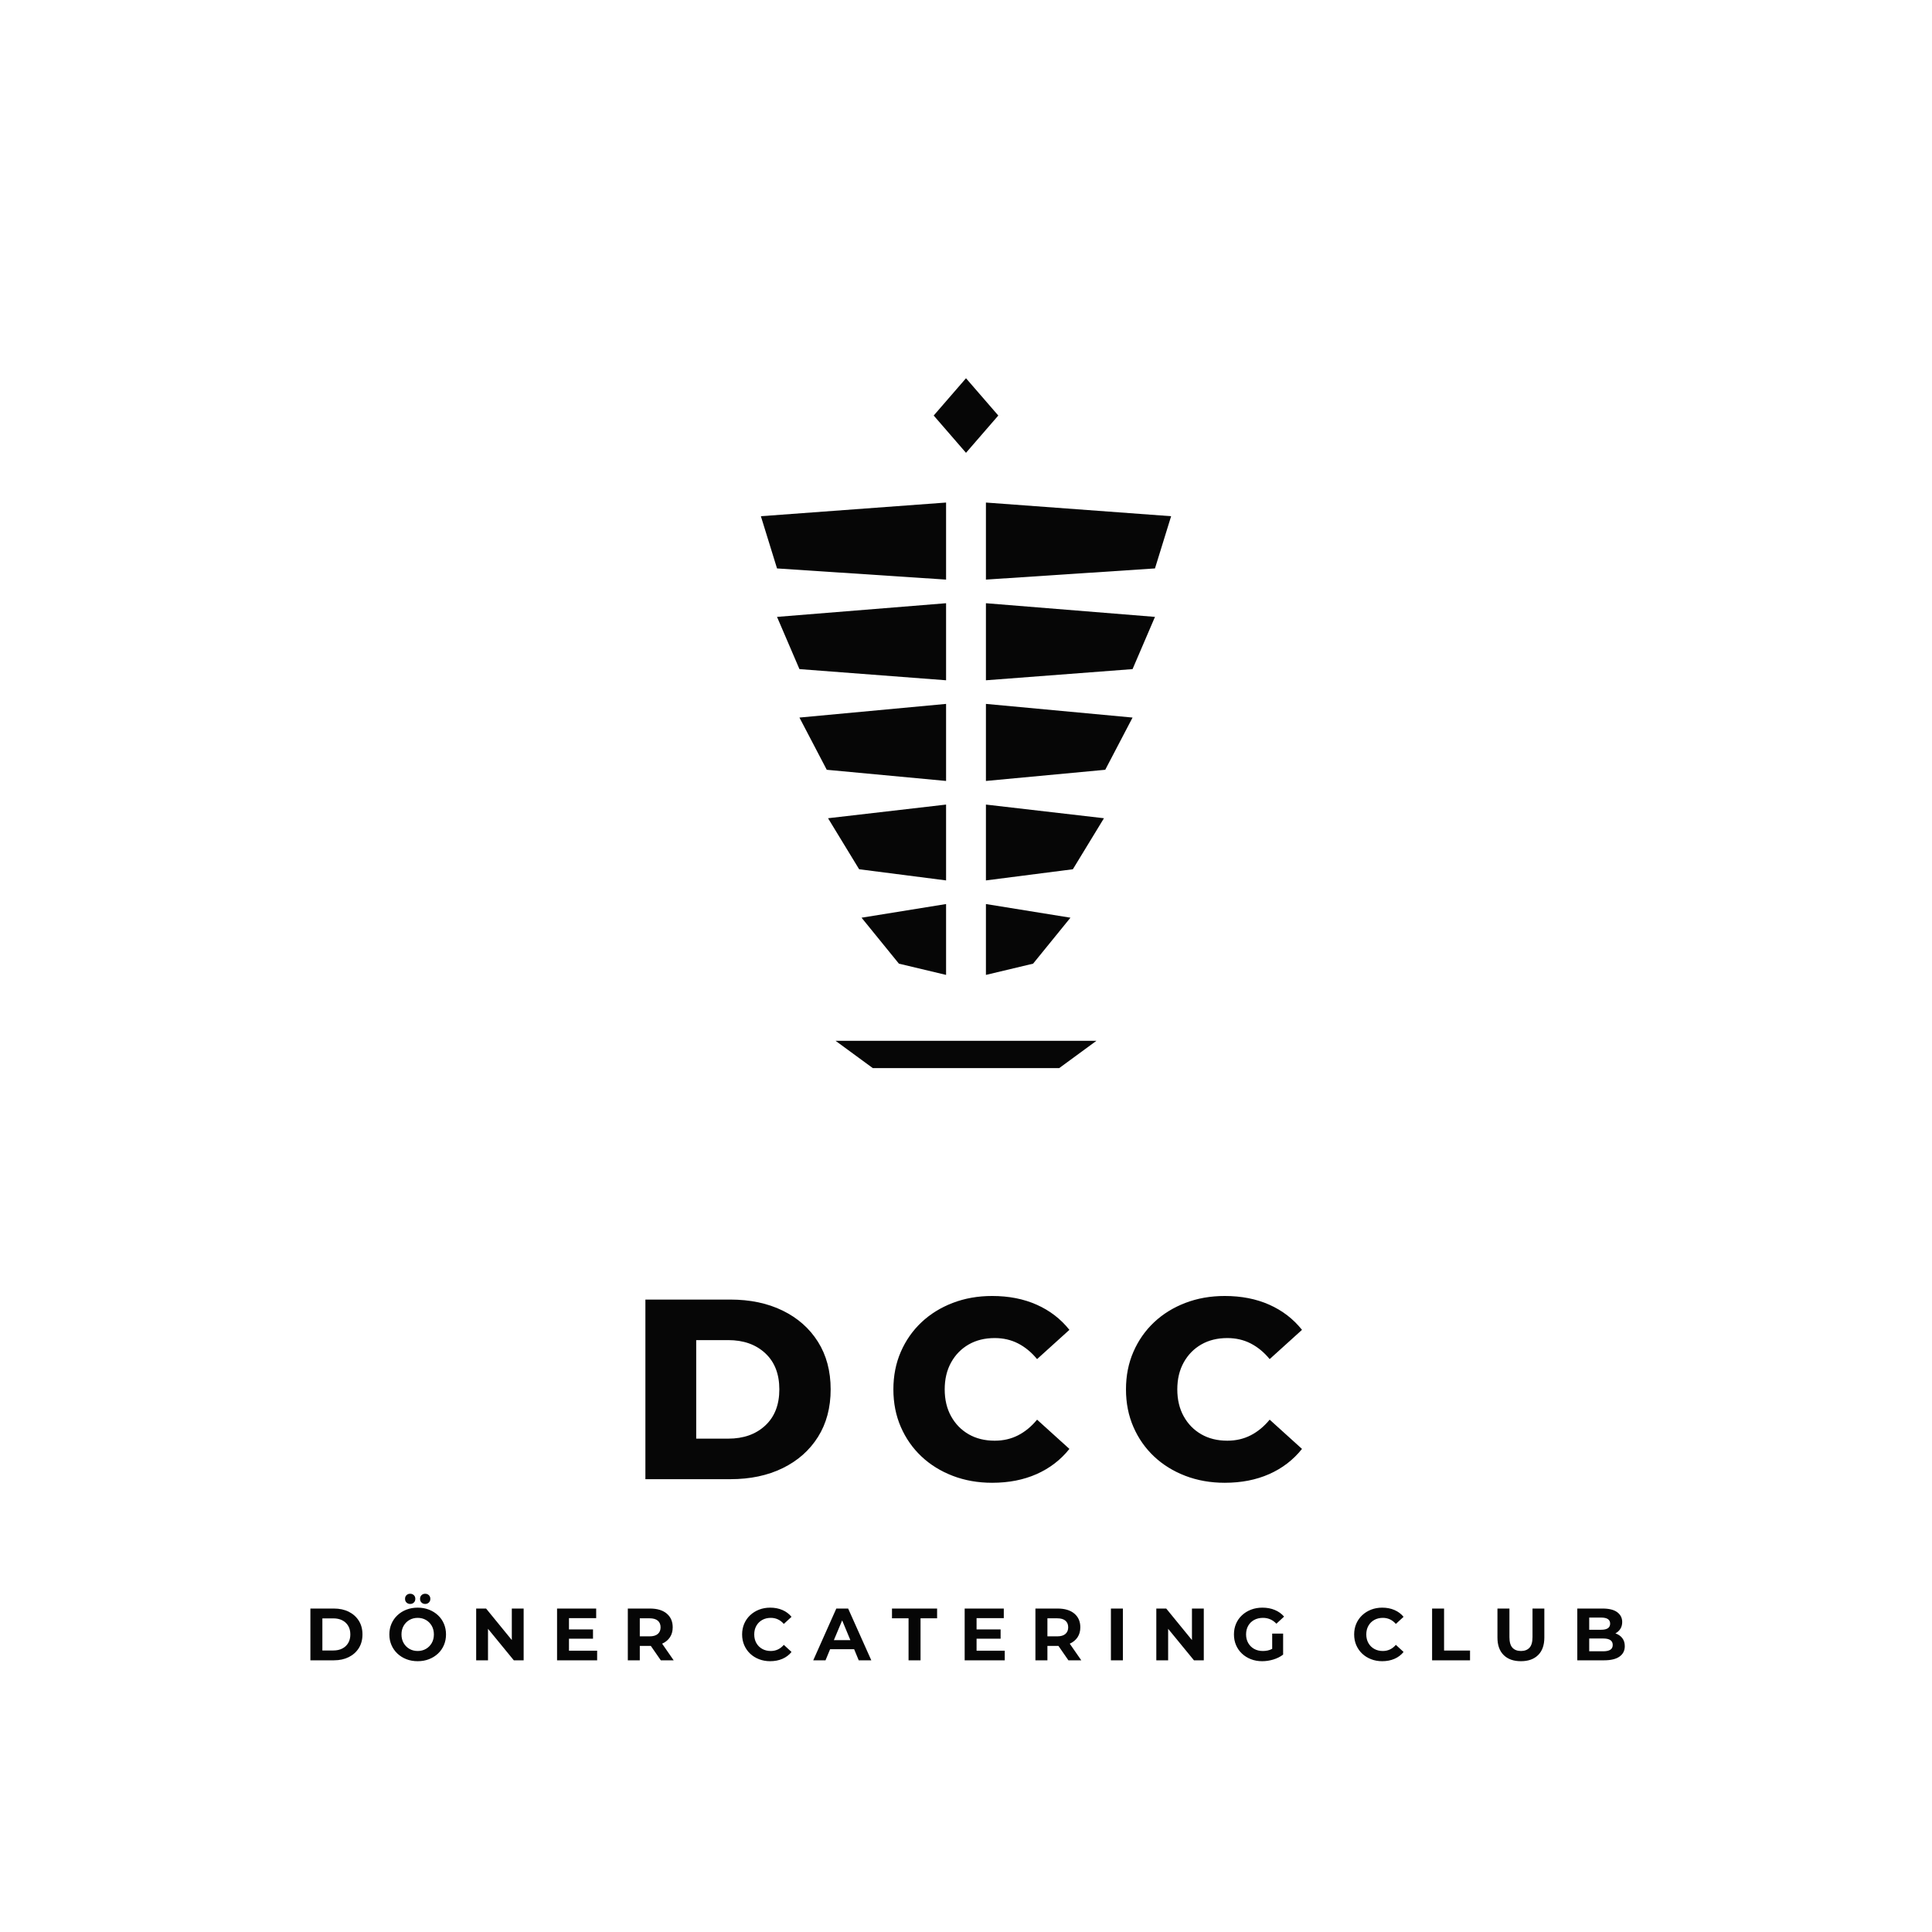
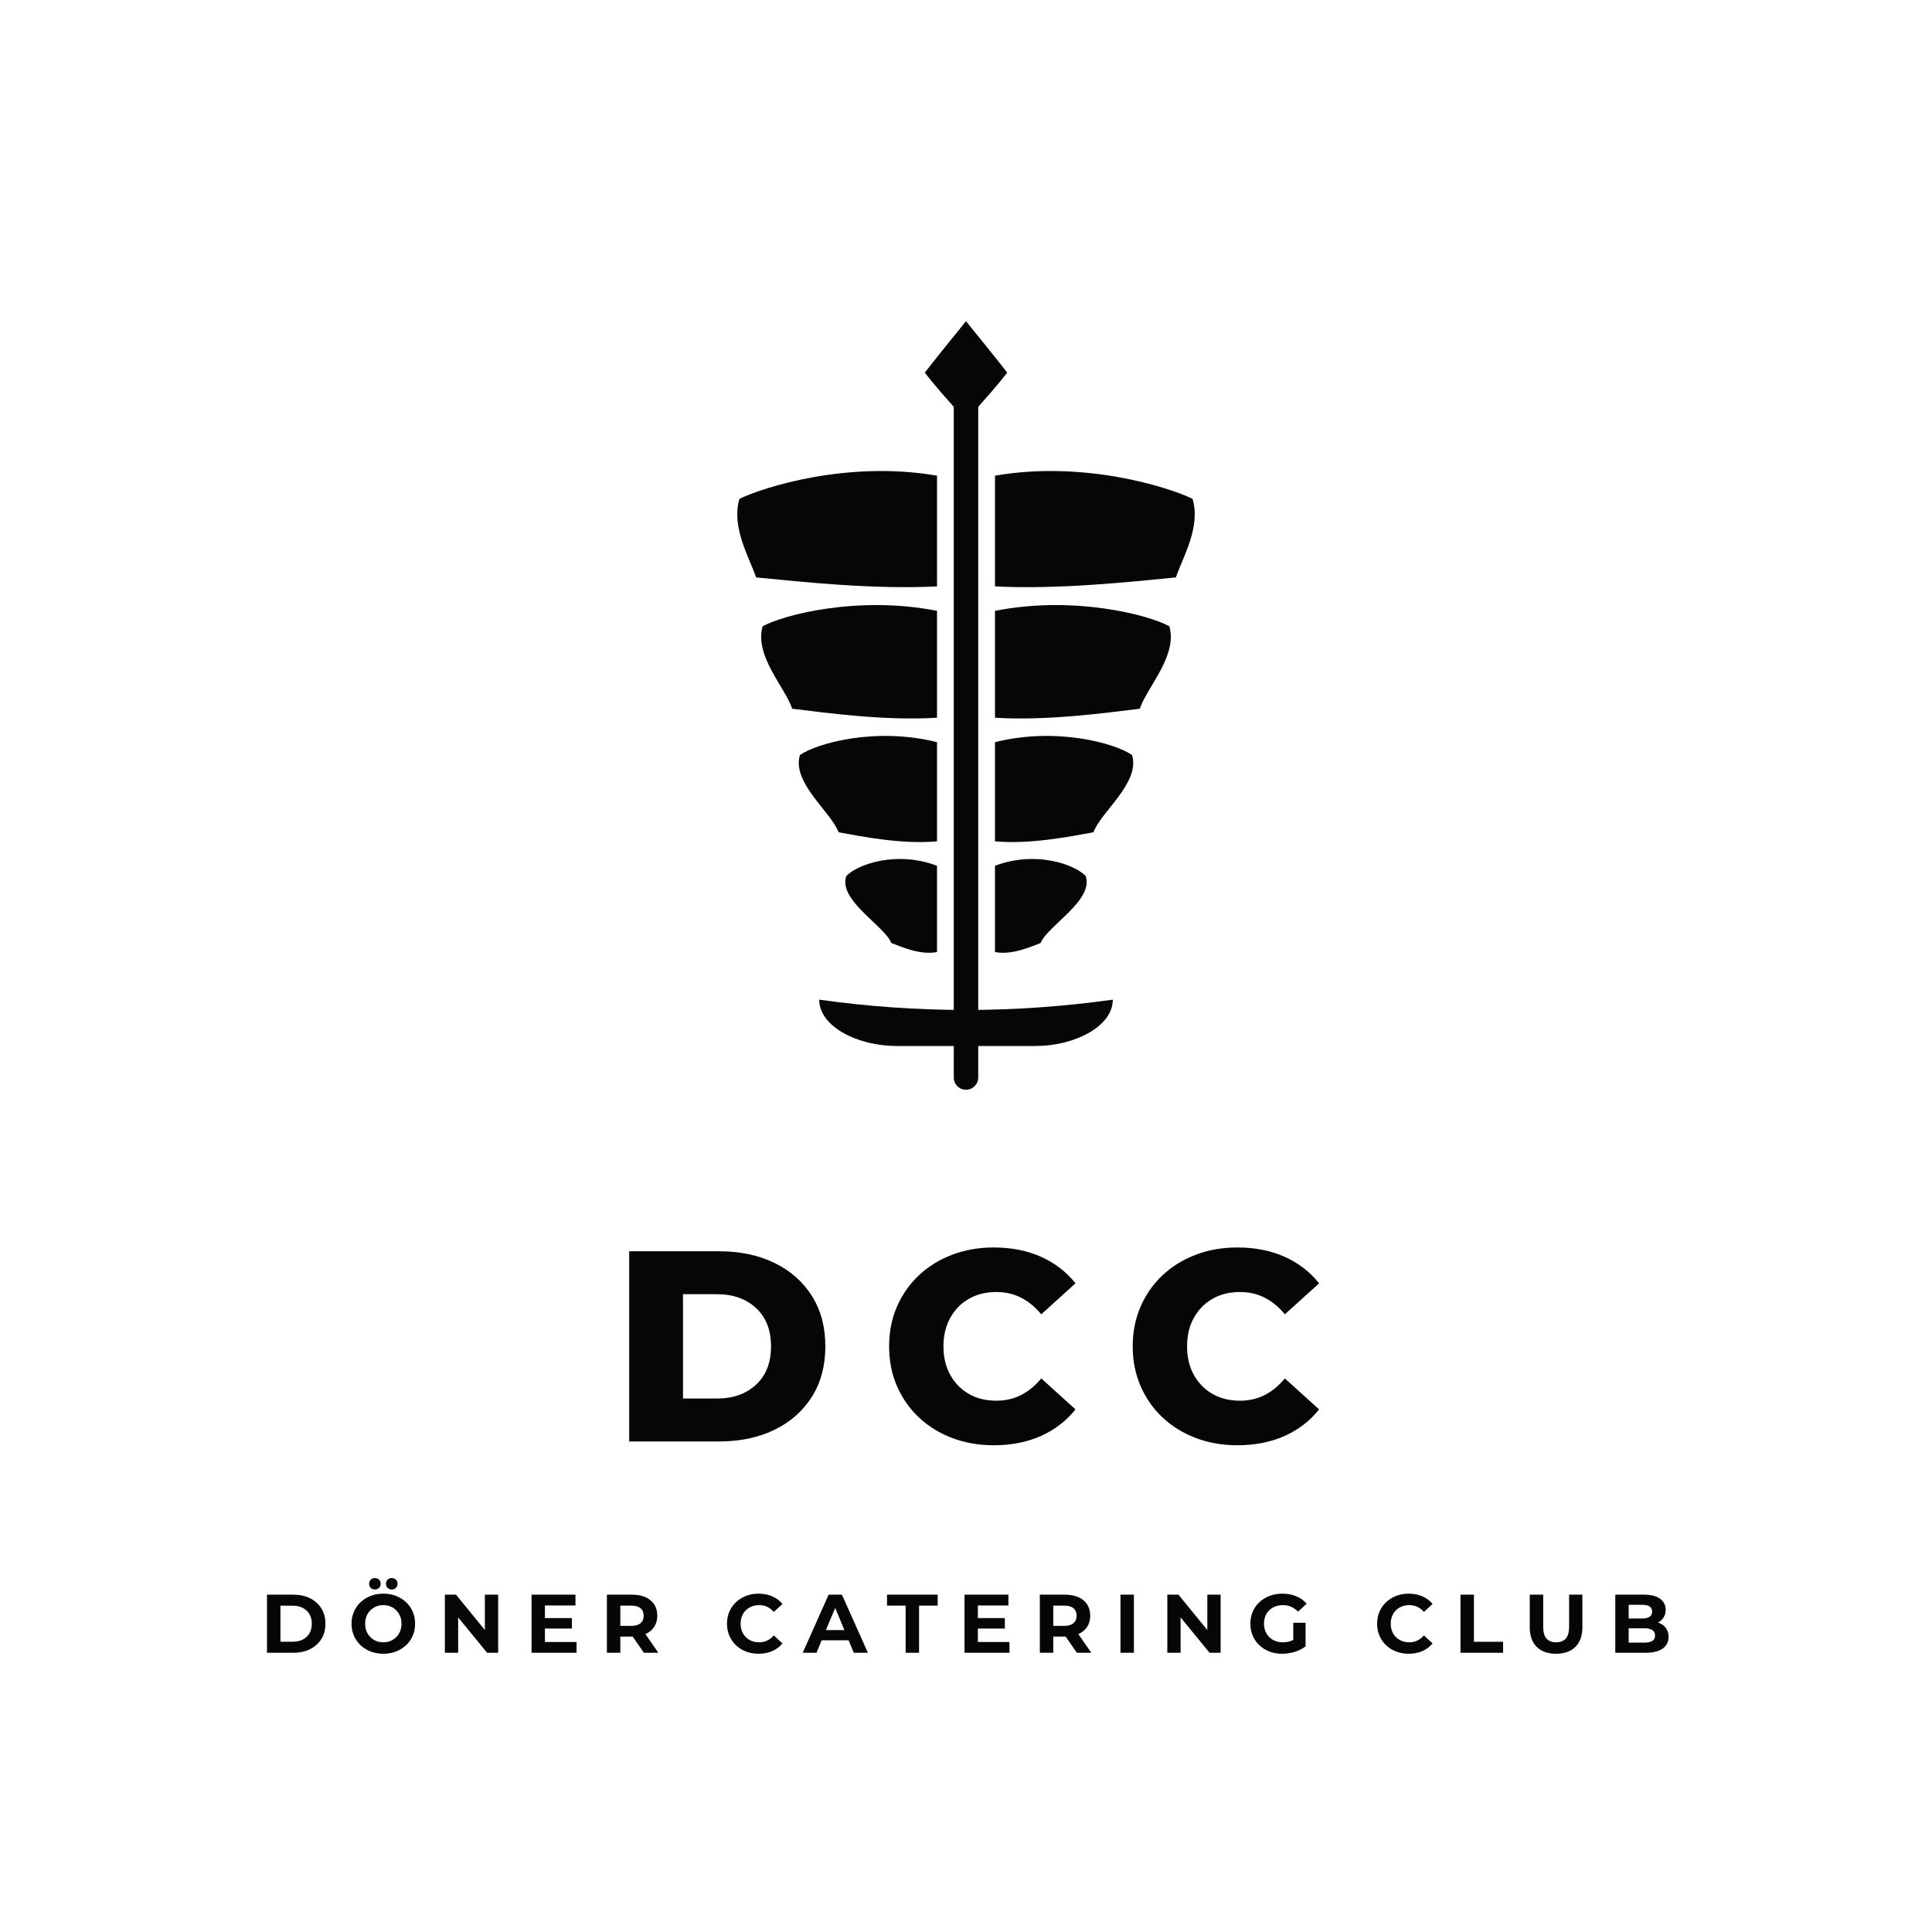
<svg xmlns="http://www.w3.org/2000/svg" viewBox="0 0 256 256" width="256" height="256" role="img" aria-label="DCC Döner Catering Club — logo-seal (mono)">
  <defs>
-     <linearGradient id="dcc-spit-logo-seal-mono" x1="15%" y1="0%" x2="85%" y2="100%">
+     <linearGradient id="dcc-spit-logo-seal-mono" gradientUnits="userSpaceOnUse" x1="112.65" y1="42.56" x2="143.35" y2="143.21">
      <stop offset="0%" stop-color="#060606" />
-       <stop offset="56%" stop-color="#060606" />
+       <stop offset="28%" stop-color="#060606" />
+       <stop offset="64%" stop-color="#060606" />
+       <stop offset="100%" stop-color="#060606" />
+     </linearGradient>
+     <linearGradient id="dcc-spit-logo-seal-mono-text" gradientUnits="userSpaceOnUse" x1="36.00" y1="0.00" x2="220.00" y2="0.00">
+       <stop offset="0%" stop-color="#060606" />
      <stop offset="100%" stop-color="#060606" />
    </linearGradient>
  </defs>
-   <line x1="128.00" y1="55.88" x2="128.00" y2="147.29" stroke="url(#dcc-spit-logo-seal-mono)" stroke-width="2.47" stroke-linecap="round" />
-   <polygon points="128.00,50.12 132.28,55.06 128.00,60.00 123.72,55.06" fill="url(#dcc-spit-logo-seal-mono)" />
-   <path d="M 125.36,66.59 L 100.82,68.40 L 102.96,75.32 L 125.36,76.80 Z" fill="url(#dcc-spit-logo-seal-mono)" />
-   <path d="M 130.64,66.59 L 155.18,68.40 L 153.04,75.32 L 130.64,76.80 Z" fill="url(#dcc-spit-logo-seal-mono)" />
-   <path d="M 125.36,79.93 L 102.96,81.74 L 105.93,88.66 L 125.36,90.14 Z" fill="url(#dcc-spit-logo-seal-mono)" />
-   <path d="M 130.64,79.93 L 153.04,81.74 L 150.07,88.66 L 130.64,90.14 Z" fill="url(#dcc-spit-logo-seal-mono)" />
-   <path d="M 125.36,93.27 L 105.93,95.08 L 109.55,102.00 L 125.36,103.48 Z" fill="url(#dcc-spit-logo-seal-mono)" />
-   <path d="M 130.64,93.27 L 150.07,95.08 L 146.45,102.00 L 130.64,103.48 Z" fill="url(#dcc-spit-logo-seal-mono)" />
-   <path d="M 125.36,106.61 L 109.72,108.42 L 113.84,115.18 L 125.36,116.66 Z" fill="url(#dcc-spit-logo-seal-mono)" />
-   <path d="M 130.64,106.61 L 146.28,108.42 L 142.16,115.18 L 130.64,116.66 Z" fill="url(#dcc-spit-logo-seal-mono)" />
-   <path d="M 125.36,119.79 L 114.16,121.60 L 119.11,127.69 L 125.36,129.18 Z" fill="url(#dcc-spit-logo-seal-mono)" />
-   <path d="M 130.64,119.79 L 141.84,121.60 L 136.89,127.69 L 130.64,129.18 Z" fill="url(#dcc-spit-logo-seal-mono)" />
-   <path d="M 110.71,137.91 L 145.29,137.91 L 140.35,141.53 L 115.65,141.53 Z" fill="url(#dcc-spit-logo-seal-mono)" />
-   <path d="M85.518 196.0V172.2H96.772Q100.716 172.2 103.708 173.662Q106.7 175.124 108.383 177.793Q110.066 180.462 110.066 184.1Q110.066 187.738 108.383 190.407Q106.7 193.076 103.708 194.538Q100.716 196.0 96.772 196.0ZM92.25 190.628H96.5Q99.526 190.628 101.396 188.894Q103.266 187.16 103.266 184.1Q103.266 181.04 101.396 179.306Q99.526 177.572 96.5 177.572H92.25ZM131.468 196.476Q128.646 196.476 126.249 195.558Q123.852 194.64 122.101 192.991Q120.35 191.342 119.364 189.081Q118.378 186.82 118.378 184.1Q118.378 181.38 119.364 179.119Q120.35 176.858 122.101 175.209Q123.852 173.56 126.249 172.642Q128.646 171.724 131.468 171.724Q134.766 171.724 137.367 172.88Q139.968 174.036 141.702 176.212L137.418 180.088Q136.296 178.728 134.902 178.014Q133.508 177.3 131.808 177.3Q129.836 177.3 128.357 178.15Q126.878 179.0 126.028 180.53Q125.178 182.06 125.178 184.1Q125.178 186.14 126.028 187.67Q126.878 189.2 128.357 190.05Q129.836 190.9 131.808 190.9Q133.508 190.9 134.902 190.186Q136.296 189.472 137.418 188.112L141.702 191.988Q139.968 194.164 137.367 195.32Q134.766 196.476 131.468 196.476ZM162.288 196.476Q159.466 196.476 157.069 195.558Q154.672 194.64 152.921 192.991Q151.17 191.342 150.184 189.081Q149.198 186.82 149.198 184.1Q149.198 181.38 150.184 179.119Q151.17 176.858 152.921 175.209Q154.672 173.56 157.069 172.642Q159.466 171.724 162.288 171.724Q165.586 171.724 168.187 172.88Q170.788 174.036 172.522 176.212L168.238 180.088Q167.116 178.728 165.722 178.014Q164.328 177.3 162.628 177.3Q160.656 177.3 159.177 178.15Q157.698 179.0 156.848 180.53Q155.998 182.06 155.998 184.1Q155.998 186.14 156.848 187.67Q157.698 189.2 159.177 190.05Q160.656 190.9 162.628 190.9Q164.328 190.9 165.722 190.186Q167.116 189.472 168.238 188.112L172.522 191.988Q170.788 194.164 168.187 195.32Q165.586 196.476 162.288 196.476Z" fill="#060606" />
-   <path d="M41.129 220.0V213.14H44.245Q45.362 213.14 46.215 213.566Q47.067 213.993 47.548 214.762Q48.028 215.531 48.028 216.57Q48.028 217.609 47.548 218.378Q47.067 219.147 46.215 219.574Q45.362 220.0 44.245 220.0ZM42.716 218.697H44.167Q44.853 218.697 45.357 218.437Q45.862 218.177 46.141 217.702Q46.421 217.227 46.421 216.57Q46.421 215.913 46.141 215.438Q45.862 214.963 45.357 214.703Q44.853 214.443 44.167 214.443H42.716ZM55.346 220.118Q54.532 220.118 53.851 219.853Q53.17 219.588 52.66 219.108Q52.151 218.628 51.871 217.981Q51.592 217.334 51.592 216.57Q51.592 215.806 51.871 215.159Q52.151 214.512 52.66 214.032Q53.17 213.552 53.851 213.287Q54.532 213.022 55.346 213.022Q56.159 213.022 56.84 213.287Q57.521 213.552 58.031 214.027Q58.54 214.502 58.82 215.154Q59.099 215.806 59.099 216.57Q59.099 217.334 58.82 217.986Q58.54 218.638 58.031 219.113Q57.521 219.588 56.84 219.853Q56.159 220.118 55.346 220.118ZM55.346 218.765Q55.953 218.765 56.438 218.486Q56.923 218.207 57.208 217.712Q57.492 217.217 57.492 216.57Q57.492 215.923 57.208 215.428Q56.923 214.933 56.438 214.654Q55.953 214.375 55.346 214.375Q54.738 214.375 54.253 214.654Q53.768 214.933 53.484 215.428Q53.199 215.923 53.199 216.57Q53.199 217.217 53.484 217.712Q53.768 218.207 54.253 218.486Q54.738 218.765 55.346 218.765ZM54.356 212.532Q54.062 212.532 53.866 212.346Q53.67 212.16 53.67 211.856Q53.67 211.552 53.866 211.366Q54.062 211.18 54.356 211.18Q54.64 211.18 54.836 211.366Q55.032 211.552 55.032 211.856Q55.032 212.16 54.836 212.346Q54.64 212.532 54.356 212.532ZM56.335 212.532Q56.051 212.532 55.855 212.346Q55.659 212.16 55.659 211.856Q55.659 211.552 55.855 211.366Q56.051 211.18 56.335 211.18Q56.629 211.18 56.825 211.366Q57.021 211.552 57.021 211.856Q57.021 212.16 56.825 212.346Q56.629 212.532 56.335 212.532ZM63.095 220.0V213.14H64.408L67.818 217.315V213.14H69.386V220.0H68.083L64.663 215.825V220.0ZM73.813 220.0V213.14H78.997V214.414H75.391V215.904H78.576V217.138H75.391V218.726H79.125V220.0ZM83.189 220.0V213.14H86.119Q87.55 213.14 88.344 213.806Q89.137 214.473 89.137 215.629Q89.137 216.394 88.77 216.947Q88.402 217.501 87.736 217.795L89.265 220.0H87.56L86.237 218.089Q86.197 218.089 86.158 218.089H84.776V220.0ZM84.776 216.825H86.07Q86.795 216.825 87.163 216.506Q87.53 216.188 87.53 215.629Q87.53 215.061 87.163 214.747Q86.795 214.434 86.07 214.434H84.776ZM102.048 220.118Q101.254 220.118 100.573 219.853Q99.892 219.588 99.392 219.113Q98.893 218.638 98.613 217.991Q98.334 217.344 98.334 216.57Q98.334 215.796 98.613 215.149Q98.893 214.502 99.397 214.027Q99.902 213.552 100.578 213.287Q101.254 213.022 102.058 213.022Q102.95 213.022 103.675 213.336Q104.4 213.65 104.88 214.238L103.861 215.178Q103.156 214.375 102.136 214.375Q101.49 214.375 100.995 214.654Q100.5 214.933 100.22 215.428Q99.941 215.923 99.941 216.57Q99.941 217.217 100.22 217.712Q100.5 218.207 100.995 218.486Q101.49 218.765 102.136 218.765Q103.156 218.765 103.861 217.952L104.88 218.893Q104.4 219.49 103.675 219.804Q102.95 220.118 102.048 220.118ZM107.759 220.0 110.816 213.14H112.384L115.452 220.0H113.786L113.178 218.53H109.993L109.386 220.0ZM110.493 217.325H112.678L111.591 214.708ZM120.388 220.0V214.434H118.193V213.14H124.171V214.434H121.976V220.0ZM127.824 220.0V213.14H133.008V214.414H129.401V215.904H132.586V217.138H129.401V218.726H133.135V220.0ZM137.199 220.0V213.14H140.13Q141.56 213.14 142.354 213.806Q143.148 214.473 143.148 215.629Q143.148 216.394 142.781 216.947Q142.413 217.501 141.747 217.795L143.275 220.0H141.57L140.247 218.089Q140.208 218.089 140.169 218.089H138.787V220.0ZM138.787 216.825H140.081Q140.806 216.825 141.173 216.506Q141.541 216.188 141.541 215.629Q141.541 215.061 141.173 214.747Q140.806 214.434 140.081 214.434H138.787ZM147.202 220.0V213.14H148.79V220.0ZM153.217 220.0V213.14H154.53L157.94 217.315V213.14H159.508V220.0H158.205L154.785 215.825V220.0ZM167.248 220.118Q166.434 220.118 165.753 219.853Q165.072 219.588 164.567 219.113Q164.063 218.638 163.783 217.991Q163.504 217.344 163.504 216.57Q163.504 215.796 163.783 215.149Q164.063 214.502 164.572 214.027Q165.082 213.552 165.768 213.287Q166.454 213.022 167.277 213.022Q168.179 213.022 168.914 213.326Q169.649 213.63 170.148 214.208L169.129 215.149Q168.394 214.375 167.355 214.375Q166.689 214.375 166.184 214.649Q165.68 214.924 165.395 215.418Q165.111 215.913 165.111 216.57Q165.111 217.207 165.395 217.707Q165.68 218.207 166.179 218.486Q166.679 218.765 167.336 218.765Q167.659 218.765 167.968 218.702Q168.277 218.638 168.571 218.481V216.462H170.021V219.245Q169.453 219.677 168.718 219.897Q167.983 220.118 167.248 220.118ZM183.147 220.118Q182.354 220.118 181.673 219.853Q180.991 219.588 180.492 219.113Q179.992 218.638 179.712 217.991Q179.433 217.344 179.433 216.57Q179.433 215.796 179.712 215.149Q179.992 214.502 180.496 214.027Q181.001 213.552 181.677 213.287Q182.354 213.022 183.157 213.022Q184.049 213.022 184.774 213.336Q185.499 213.65 185.98 214.238L184.96 215.178Q184.255 214.375 183.236 214.375Q182.589 214.375 182.094 214.654Q181.599 214.933 181.32 215.428Q181.04 215.923 181.04 216.57Q181.04 217.217 181.32 217.712Q181.599 218.207 182.094 218.486Q182.589 218.765 183.236 218.765Q184.255 218.765 184.96 217.952L185.98 218.893Q185.499 219.49 184.774 219.804Q184.049 220.118 183.147 220.118ZM189.76 220.0V213.14H191.347V218.706H194.787V220.0ZM201.527 220.118Q200.066 220.118 199.243 219.304Q198.42 218.491 198.42 216.982V213.14H200.008V216.923Q200.008 217.903 200.409 218.334Q200.811 218.765 201.536 218.765Q202.262 218.765 202.663 218.334Q203.065 217.903 203.065 216.923V213.14H204.633V216.982Q204.633 218.491 203.81 219.304Q202.987 220.118 201.527 220.118ZM209.001 220.0V213.14H212.353Q213.646 213.14 214.298 213.63Q214.95 214.12 214.95 214.924Q214.95 215.443 214.71 215.825Q214.47 216.207 214.048 216.433Q214.617 216.619 214.955 217.05Q215.293 217.481 215.293 218.128Q215.293 219.01 214.597 219.505Q213.901 220.0 212.549 220.0ZM210.579 218.804H212.431Q213.049 218.804 213.372 218.603Q213.695 218.403 213.695 217.962Q213.695 217.109 212.431 217.109H210.579ZM210.579 215.953H212.157Q213.352 215.953 213.352 215.139Q213.352 214.336 212.157 214.336H210.579Z" fill="url(#dcc-spit-logo-seal-mono)" />
+   <rect x="126.38" y="52.28" width="3.24" height="92.12" rx="1.62" fill="url(#dcc-spit-logo-seal-mono)" />
+   <path d="M 128.00,42.56 Q 131.75,47.16 133.46,49.38 Q 131.75,51.60 128.00,55.69 Q 124.25,51.60 122.54,49.38 Q 124.25,47.16 128.00,42.56 Z" fill="url(#dcc-spit-logo-seal-mono)" />
+   <path d="M 124.16,63.03 C 112.38,60.98 101.12,64.56 97.98,66.10 C 96.87,69.85 99.26,73.80 100.19,76.51 C 106.19,77.10 115.77,78.13 124.16,77.70 Z" fill="url(#dcc-spit-logo-seal-mono)" />
+   <path d="M 131.84,63.03 C 143.62,60.98 154.88,64.56 158.02,66.10 C 159.13,69.85 156.74,73.80 155.81,76.51 C 149.81,77.10 140.23,78.13 131.84,77.70 Z" fill="url(#dcc-spit-logo-seal-mono)" />
+   <path d="M 124.16,80.94 C 113.76,78.89 103.82,81.45 101.05,82.99 C 99.94,86.92 104.03,91.07 104.97,93.91 C 109.77,94.50 117.44,95.53 124.16,95.10 Z" fill="url(#dcc-spit-logo-seal-mono)" />
+   <path d="M 131.84,80.94 C 142.24,78.89 152.18,81.45 154.95,82.99 C 156.06,86.92 151.97,91.07 151.03,93.91 C 146.23,94.50 138.56,95.53 131.84,95.10 Z" fill="url(#dcc-spit-logo-seal-mono)" />
+   <path d="M 124.16,98.34 C 115.99,96.29 108.17,98.51 105.99,100.05 C 104.89,103.73 110.17,107.62 111.11,110.28 C 114.37,110.88 119.59,111.90 124.16,111.48 Z" fill="url(#dcc-spit-logo-seal-mono)" />
+   <path d="M 131.84,98.34 C 140.01,96.29 147.83,98.51 150.01,100.05 C 151.11,103.73 145.83,107.62 144.89,110.28 C 141.63,110.88 136.41,111.90 131.84,111.48 Z" fill="url(#dcc-spit-logo-seal-mono)" />
+   <path d="M 124.16,114.72 C 118.75,112.67 113.58,114.55 112.14,116.08 C 111.03,119.28 117.17,122.65 118.11,124.95 C 119.62,125.55 122.04,126.57 124.16,126.15 Z" fill="url(#dcc-spit-logo-seal-mono)" />
+   <path d="M 131.84,114.72 C 137.25,112.67 142.42,114.55 143.86,116.08 C 144.97,119.28 138.83,122.65 137.89,124.95 C 136.38,125.55 133.96,126.57 131.84,126.15 Z" fill="url(#dcc-spit-logo-seal-mono)" />
+   <path d="M 108.55,132.46 Q 128.00,135.19 147.45,132.46 C 147.45,136.04 142.33,138.60 137.21,138.60 L 118.79,138.60 C 113.67,138.60 108.55,136.04 108.55,132.46 Z" fill="url(#dcc-spit-logo-seal-mono)" />
+   <path d="M83.372 191.0V165.8H95.288Q99.464 165.8 102.632 167.348Q105.8 168.896 107.582 171.722Q109.364 174.548 109.364 178.4Q109.364 182.252 107.582 185.078Q105.8 187.904 102.632 189.452Q99.464 191.0 95.288 191.0ZM90.5 185.312H95.0Q98.204 185.312 100.184 183.476Q102.164 181.64 102.164 178.4Q102.164 175.16 100.184 173.324Q98.204 171.488 95.0 171.488H90.5ZM131.672 191.504Q128.684 191.504 126.146 190.532Q123.608 189.56 121.754 187.814Q119.9 186.068 118.856 183.674Q117.812 181.28 117.812 178.4Q117.812 175.52 118.856 173.126Q119.9 170.732 121.754 168.986Q123.608 167.24 126.146 166.268Q128.684 165.296 131.672 165.296Q135.164 165.296 137.918 166.52Q140.672 167.744 142.508 170.048L137.972 174.152Q136.784 172.712 135.308 171.956Q133.832 171.2 132.032 171.2Q129.944 171.2 128.378 172.1Q126.812 173.0 125.912 174.62Q125.012 176.24 125.012 178.4Q125.012 180.56 125.912 182.18Q126.812 183.8 128.378 184.7Q129.944 185.6 132.032 185.6Q133.832 185.6 135.308 184.844Q136.784 184.088 137.972 182.648L142.508 186.752Q140.672 189.056 137.918 190.28Q135.164 191.504 131.672 191.504ZM163.952 191.504Q160.964 191.504 158.426 190.532Q155.888 189.56 154.034 187.814Q152.18 186.068 151.136 183.674Q150.092 181.28 150.092 178.4Q150.092 175.52 151.136 173.126Q152.18 170.732 154.034 168.986Q155.888 167.24 158.426 166.268Q160.964 165.296 163.952 165.296Q167.444 165.296 170.198 166.52Q172.952 167.744 174.788 170.048L170.252 174.152Q169.064 172.712 167.588 171.956Q166.112 171.2 164.312 171.2Q162.224 171.2 160.658 172.1Q159.092 173.0 158.192 174.62Q157.292 176.24 157.292 178.4Q157.292 180.56 158.192 182.18Q159.092 183.8 160.658 184.7Q162.224 185.6 164.312 185.6Q166.112 185.6 167.588 184.844Q169.064 184.088 170.252 182.648L174.788 186.752Q172.952 189.056 170.198 190.28Q167.444 191.504 163.952 191.504Z" fill="#060606" />
+   <path d="M35.377 219.0V211.3H38.875Q40.129 211.3 41.086 211.779Q42.043 212.257 42.582 213.12Q43.121 213.984 43.121 215.15Q43.121 216.316 42.582 217.18Q42.043 218.043 41.086 218.522Q40.129 219.0 38.875 219.0ZM37.159 217.537H38.787Q39.557 217.537 40.124 217.245Q40.69 216.954 41.004 216.421Q41.317 215.887 41.317 215.15Q41.317 214.413 41.004 213.88Q40.69 213.346 40.124 213.055Q39.557 212.763 38.787 212.763H37.159ZM50.792 219.132Q49.879 219.132 49.115 218.835Q48.35 218.538 47.778 217.999Q47.206 217.46 46.893 216.734Q46.579 216.008 46.579 215.15Q46.579 214.292 46.893 213.566Q47.206 212.84 47.778 212.301Q48.35 211.762 49.115 211.465Q49.879 211.168 50.792 211.168Q51.705 211.168 52.47 211.465Q53.234 211.762 53.806 212.296Q54.378 212.829 54.692 213.56Q55.005 214.292 55.005 215.15Q55.005 216.008 54.692 216.74Q54.378 217.471 53.806 218.005Q53.234 218.538 52.47 218.835Q51.705 219.132 50.792 219.132ZM50.792 217.614Q51.474 217.614 52.019 217.3Q52.563 216.987 52.882 216.431Q53.201 215.876 53.201 215.15Q53.201 214.424 52.882 213.868Q52.563 213.313 52.019 213Q51.474 212.686 50.792 212.686Q50.11 212.686 49.566 213Q49.021 213.313 48.702 213.868Q48.383 214.424 48.383 215.15Q48.383 215.876 48.702 216.431Q49.021 216.987 49.566 217.3Q50.11 217.614 50.792 217.614ZM49.681 210.618Q49.351 210.618 49.131 210.409Q48.911 210.2 48.911 209.859Q48.911 209.518 49.131 209.309Q49.351 209.1 49.681 209.1Q50 209.1 50.22 209.309Q50.44 209.518 50.44 209.859Q50.44 210.2 50.22 210.409Q50 210.618 49.681 210.618ZM51.903 210.618Q51.584 210.618 51.364 210.409Q51.144 210.2 51.144 209.859Q51.144 209.518 51.364 209.309Q51.584 209.1 51.903 209.1Q52.233 209.1 52.453 209.309Q52.673 209.518 52.673 209.859Q52.673 210.2 52.453 210.409Q52.233 210.618 51.903 210.618ZM58.947 219.0V211.3H60.421L64.249 215.986V211.3H66.009V219.0H64.546L60.707 214.314V219.0ZM70.435 219.0V211.3H76.254V212.73H72.206V214.402H75.781V215.788H72.206V217.57H76.397V219.0ZM80.416 219.0V211.3H83.705Q85.311 211.3 86.202 212.048Q87.093 212.796 87.093 214.094Q87.093 214.952 86.681 215.573Q86.268 216.195 85.52 216.525L87.236 219.0H85.322L83.837 216.855Q83.793 216.855 83.749 216.855H82.198V219.0ZM82.198 215.436H83.65Q84.464 215.436 84.877 215.079Q85.289 214.721 85.289 214.094Q85.289 213.456 84.877 213.104Q84.464 212.752 83.65 212.752H82.198ZM100.499 219.132Q99.608 219.132 98.844 218.835Q98.079 218.538 97.518 218.005Q96.957 217.471 96.644 216.745Q96.33 216.019 96.33 215.15Q96.33 214.281 96.644 213.555Q96.957 212.829 97.524 212.296Q98.09 211.762 98.849 211.465Q99.608 211.168 100.51 211.168Q101.511 211.168 102.325 211.52Q103.139 211.872 103.678 212.532L102.534 213.588Q101.742 212.686 100.598 212.686Q99.872 212.686 99.317 213Q98.761 213.313 98.448 213.868Q98.134 214.424 98.134 215.15Q98.134 215.876 98.448 216.431Q98.761 216.987 99.317 217.3Q99.872 217.614 100.598 217.614Q101.742 217.614 102.534 216.701L103.678 217.757Q103.139 218.428 102.325 218.78Q101.511 219.132 100.499 219.132ZM106.366 219.0 109.798 211.3H111.558L115.001 219.0H113.131L112.449 217.35H108.874L108.192 219.0ZM109.435 215.997H111.888L110.667 213.06ZM119.999 219.0V212.752H117.535V211.3H124.245V212.752H121.781V219.0ZM127.802 219.0V211.3H133.621V212.73H129.573V214.402H133.148V215.788H129.573V217.57H133.764V219.0ZM137.783 219.0V211.3H141.072Q142.678 211.3 143.569 212.048Q144.46 212.796 144.46 214.094Q144.46 214.952 144.048 215.573Q143.635 216.195 142.887 216.525L144.603 219.0H142.689L141.204 216.855Q141.16 216.855 141.116 216.855H139.565V219.0ZM139.565 215.436H141.017Q141.831 215.436 142.244 215.079Q142.656 214.721 142.656 214.094Q142.656 213.456 142.244 213.104Q141.831 212.752 141.017 212.752H139.565ZM148.468 219.0V211.3H150.25V219.0ZM154.676 219.0V211.3H156.15L159.978 215.986V211.3H161.738V219.0H160.275L156.436 214.314V219.0ZM169.882 219.132Q168.969 219.132 168.204 218.835Q167.44 218.538 166.874 218.005Q166.307 217.471 165.994 216.745Q165.68 216.019 165.68 215.15Q165.68 214.281 165.994 213.555Q166.307 212.829 166.879 212.296Q167.451 211.762 168.221 211.465Q168.991 211.168 169.915 211.168Q170.927 211.168 171.752 211.509Q172.577 211.85 173.138 212.499L171.994 213.555Q171.169 212.686 170.003 212.686Q169.255 212.686 168.689 212.994Q168.122 213.302 167.803 213.858Q167.484 214.413 167.484 215.15Q167.484 215.865 167.803 216.426Q168.122 216.987 168.683 217.3Q169.244 217.614 169.981 217.614Q170.344 217.614 170.69 217.543Q171.037 217.471 171.367 217.295V215.029H172.995V218.153Q172.357 218.637 171.532 218.885Q170.707 219.132 169.882 219.132ZM186.643 219.132Q185.752 219.132 184.987 218.835Q184.223 218.538 183.662 218.005Q183.101 217.471 182.787 216.745Q182.474 216.019 182.474 215.15Q182.474 214.281 182.787 213.555Q183.101 212.829 183.667 212.296Q184.234 211.762 184.993 211.465Q185.752 211.168 186.654 211.168Q187.655 211.168 188.469 211.52Q189.283 211.872 189.822 212.532L188.678 213.588Q187.886 212.686 186.742 212.686Q186.016 212.686 185.46 213Q184.905 213.313 184.591 213.868Q184.278 214.424 184.278 215.15Q184.278 215.876 184.591 216.431Q184.905 216.987 185.46 217.3Q186.016 217.614 186.742 217.614Q187.886 217.614 188.678 216.701L189.822 217.757Q189.283 218.428 188.469 218.78Q187.655 219.132 186.643 219.132ZM193.522 219.0V211.3H195.304V217.548H199.165V219.0ZM206.187 219.132Q204.548 219.132 203.624 218.219Q202.7 217.306 202.7 215.612V211.3H204.482V215.546Q204.482 216.646 204.933 217.13Q205.384 217.614 206.198 217.614Q207.012 217.614 207.463 217.13Q207.914 216.646 207.914 215.546V211.3H209.674V215.612Q209.674 217.306 208.75 218.219Q207.826 219.132 206.187 219.132ZM214.034 219.0V211.3H217.796Q219.248 211.3 219.979 211.85Q220.711 212.4 220.711 213.302Q220.711 213.885 220.441 214.314Q220.172 214.743 219.699 214.996Q220.337 215.205 220.716 215.689Q221.096 216.173 221.096 216.899Q221.096 217.889 220.315 218.445Q219.534 219.0 218.016 219.0ZM215.805 217.658H217.884Q218.577 217.658 218.94 217.433Q219.303 217.207 219.303 216.712Q219.303 215.755 217.884 215.755H215.805ZM215.805 214.457H217.576Q218.918 214.457 218.918 213.544Q218.918 212.642 217.576 212.642H215.805Z" fill="url(#dcc-spit-logo-seal-mono-text)" />
</svg>
